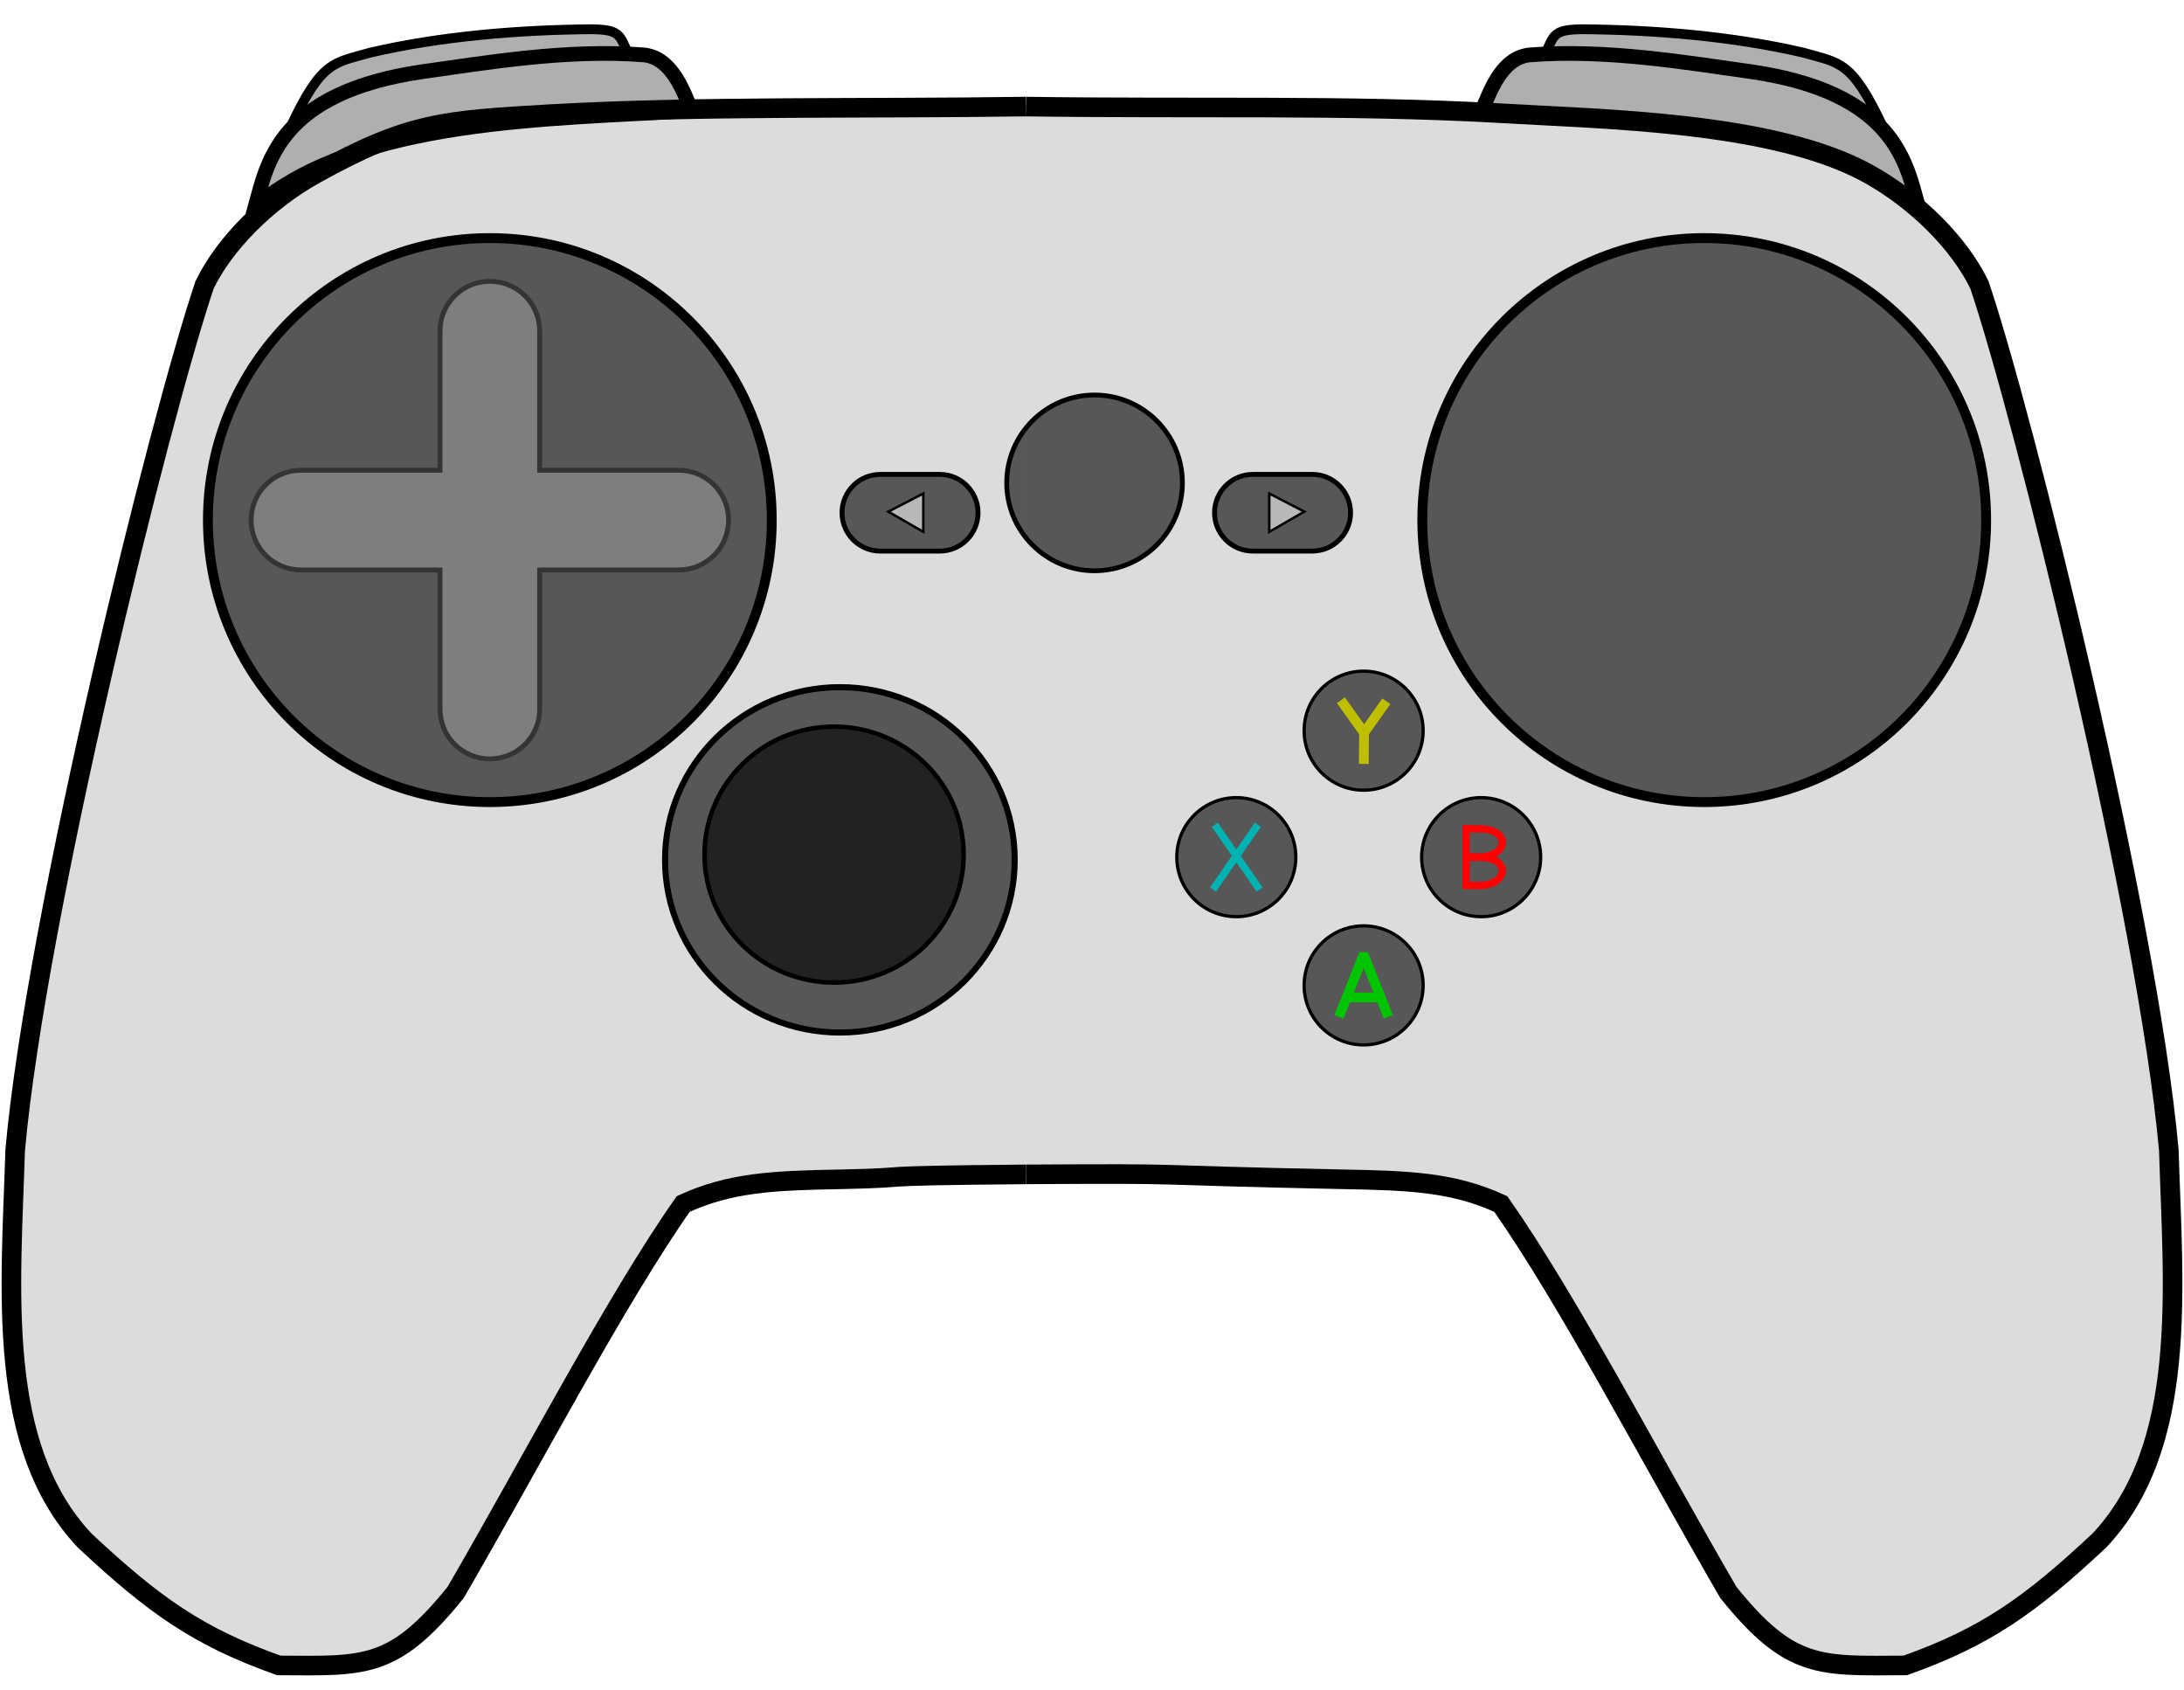
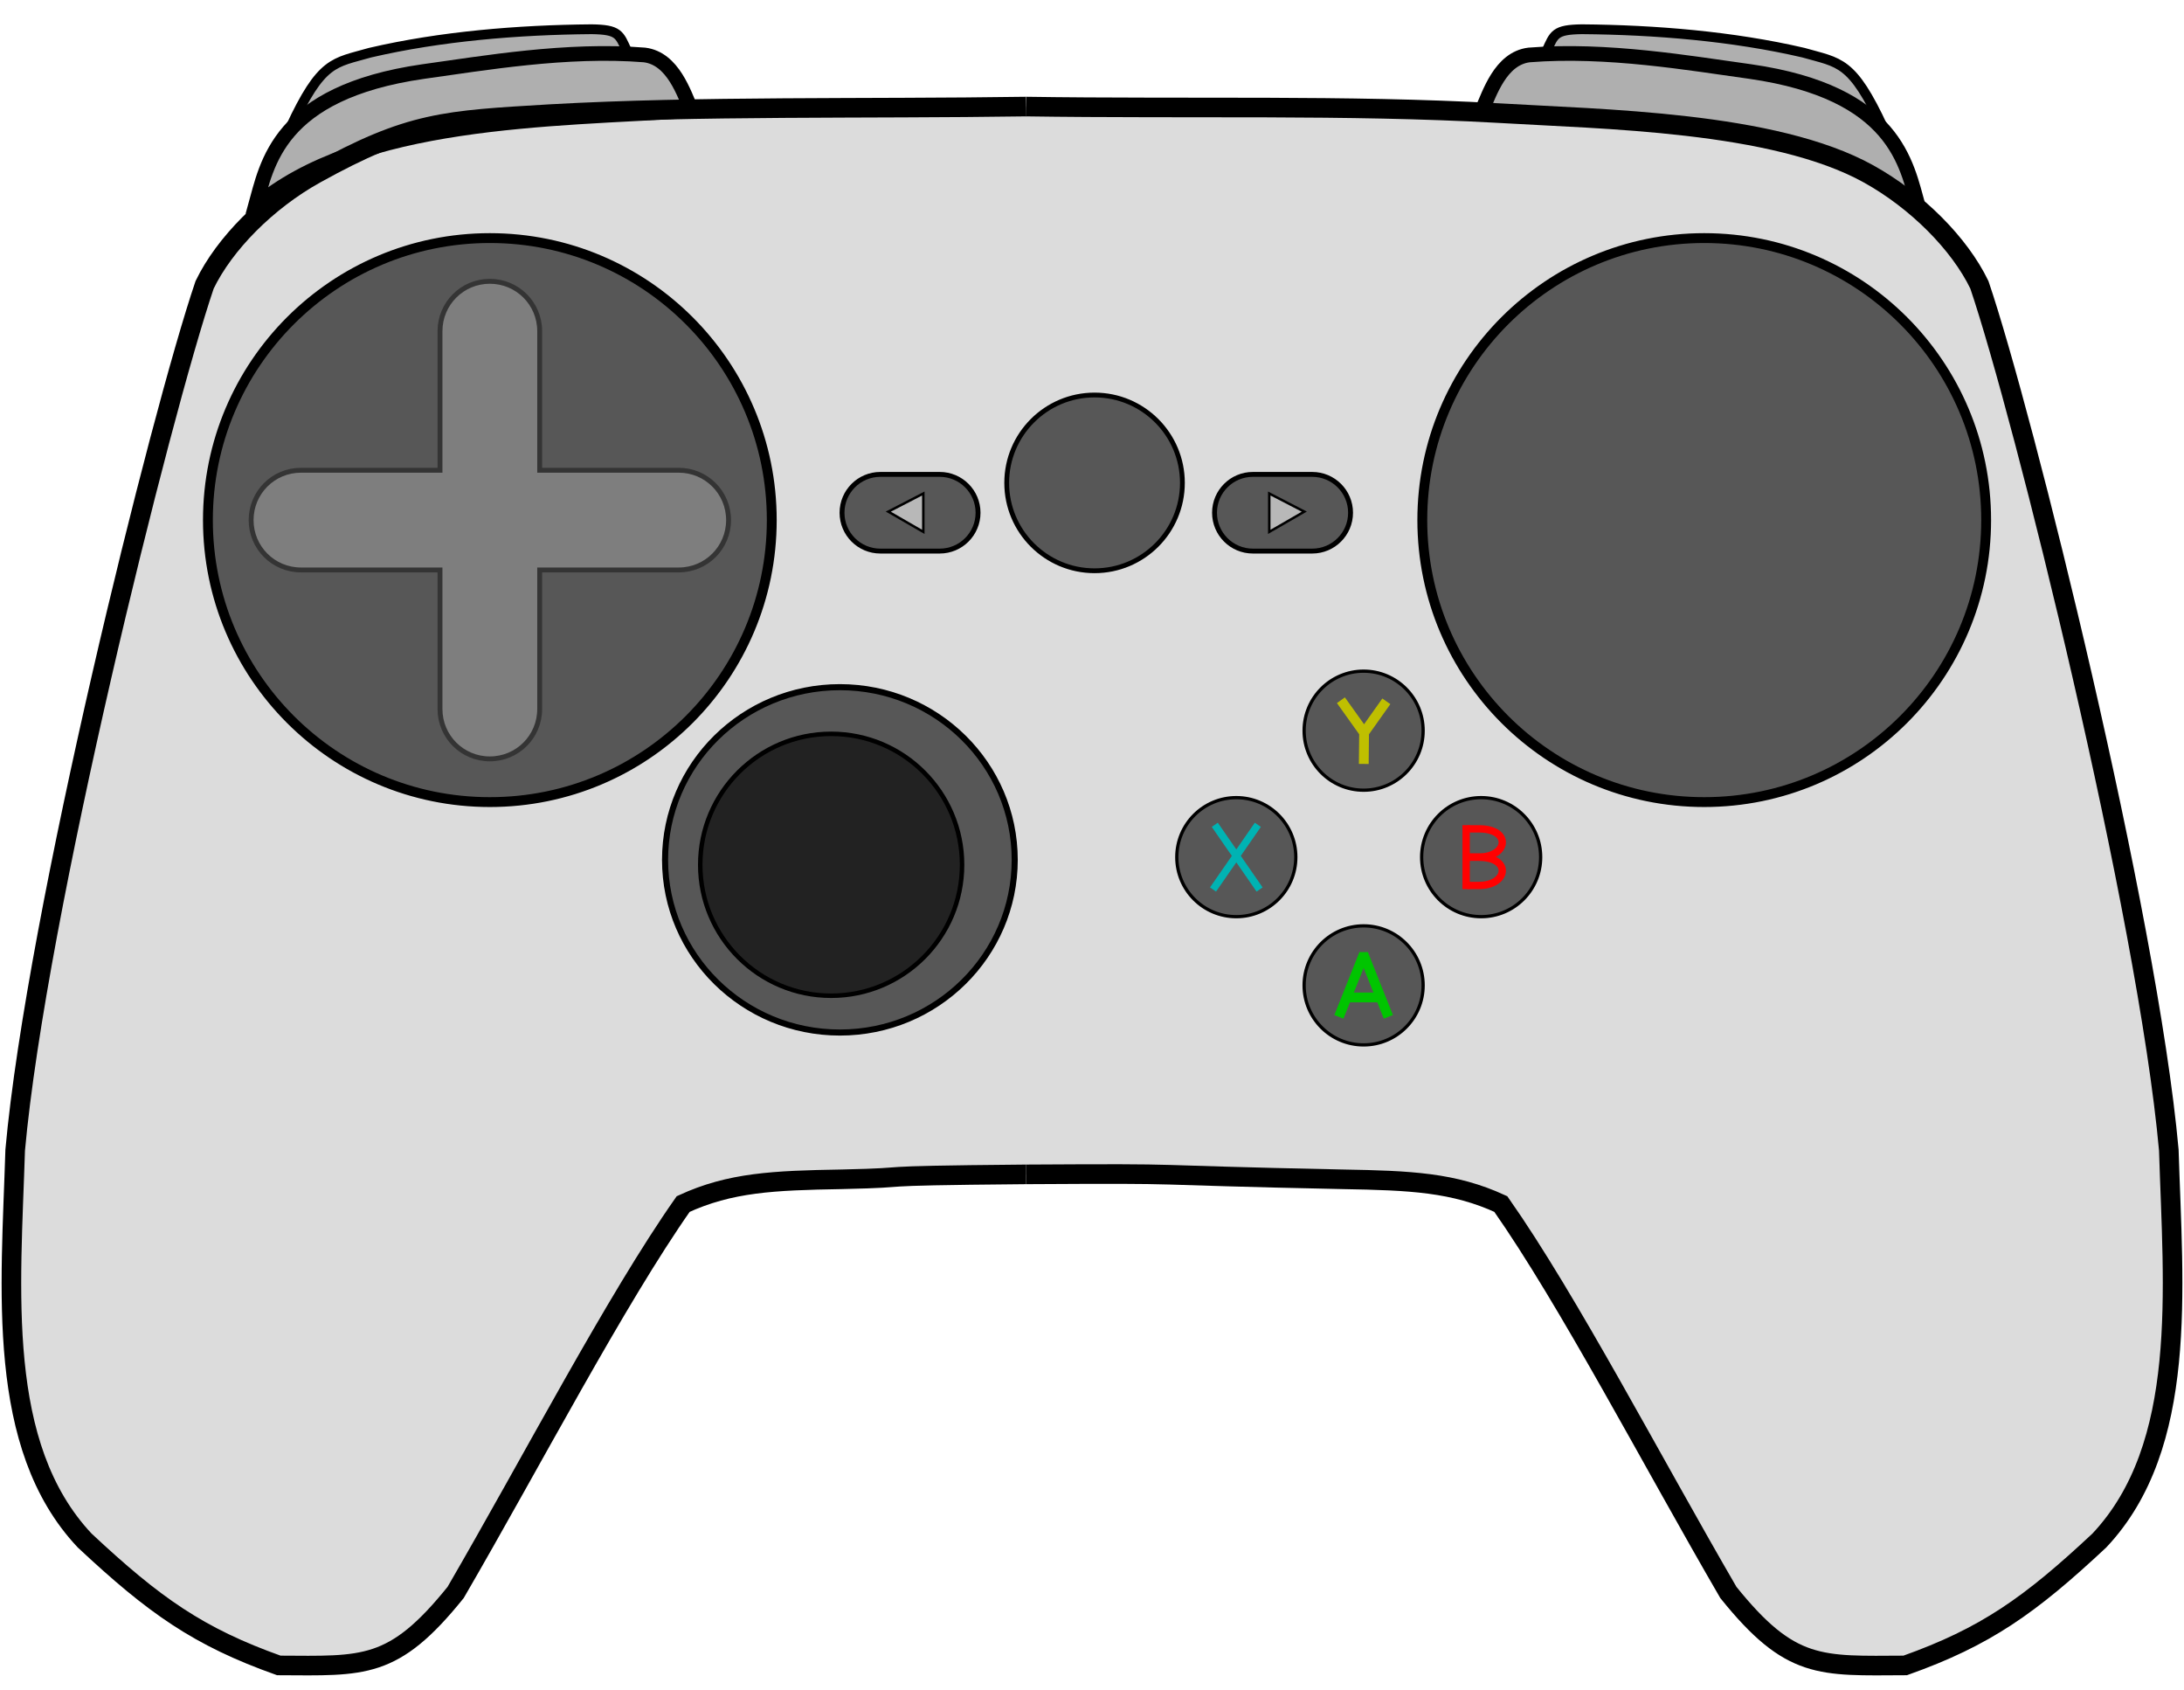
<svg xmlns="http://www.w3.org/2000/svg" width="446" height="345" viewBox="0 0 446 345" id="svg2" version="1.1">
  <defs id="defs4" />
  <g id="layer1" transform="translate(-225.7124,-543.4032)">
    <path style="fill:#000000;fill-opacity:0.139;fill-rule:evenodd;stroke:#000000;stroke-width:4;stroke-linecap:butt;stroke-linejoin:miter;stroke-miterlimit:4;stroke-dasharray:none;stroke-opacity:1" d="m 435.234,565.161 c -33.027,0.491 -66.573,-0.175 -97.155,1.538 -21.439,1.289 -28.585,1.452 -47.954,12.209 -9.856,5.474 -18.586,14.266 -22.628,22.643 -8.952,26.336 -34.342,128.465 -38.684,176.659 -0.88,28.384 -4.039,60.342 14.185,79.697 14.178,13.256 23.197,19.655 39.648,25.506 17.385,0.082 23.386,0.907 36.113,-14.9 15.582,-26.805 32.677,-59.662 46.467,-79.297 9.602,-4.422 18.442,-4.809 32.325,-5.051 17.602,-0.387 1.394,-0.686 37.682,-1.005" id="path4166-6" />
    <path style="fill:#000000;fill-opacity:0.139;fill-rule:evenodd;stroke:#000000;stroke-width:4;stroke-linecap:butt;stroke-linejoin:miter;stroke-miterlimit:4;stroke-dasharray:none;stroke-opacity:1" d="m 435.234,565.161 c 33.027,0.491 65.624,-0.396 96.206,1.317 21.439,1.289 56.491,1.673 75.86,12.43 9.856,5.474 18.586,14.266 22.628,22.643 8.952,26.336 34.342,128.465 38.684,176.659 0.88,28.384 4.039,60.342 -14.185,79.697 -14.178,13.256 -23.197,19.655 -39.648,25.506 -17.385,0.082 -23.386,0.907 -36.113,-14.9 -15.582,-26.805 -32.677,-59.662 -46.467,-79.297 -9.602,-4.422 -18.442,-4.809 -32.325,-5.051 -44.744,-0.923 -27.815,-1.222 -64.639,-1.005" id="path4166" />
    <circle style="color:#000000;display:inline;overflow:visible;visibility:visible;opacity:1;fill:#000000;fill-opacity:0.603;fill-rule:evenodd;stroke:#000000;stroke-width:2.012;stroke-linecap:butt;stroke-linejoin:miter;stroke-miterlimit:4;stroke-dasharray:none;stroke-dashoffset:0;stroke-opacity:1;marker:none;enable-background:accumulate" id="RPAD" cx="573.737" cy="649.583" r="57.573" />
    <circle style="color:#000000;display:inline;overflow:visible;visibility:visible;opacity:1;fill:#000000;fill-opacity:0.603;fill-rule:evenodd;stroke:#000000;stroke-width:0.98;stroke-linecap:butt;stroke-linejoin:miter;stroke-miterlimit:4;stroke-dasharray:none;stroke-dashoffset:0;stroke-opacity:1;marker:none;enable-background:accumulate" id="C" cx="449.235" cy="641.988" r="17.94" />
    <g id="START" transform="translate(0.327185,-2.951323)">
      <rect ry="7.829" y="643.205" x="473.407" height="15.657" width="27.779" id="rect4172" style="color:#000000;display:inline;overflow:visible;visibility:visible;opacity:1;fill:#000000;fill-opacity:0.603;fill-rule:evenodd;stroke:#000000;stroke-width:1;stroke-linecap:butt;stroke-linejoin:miter;stroke-miterlimit:4;stroke-dasharray:none;stroke-dashoffset:0;stroke-opacity:1;marker:none;enable-background:accumulate" />
      <path id="path4206" d="m 484.585,647.109 0,7.829 7.153,-4.13 z" style="fill:#b8b8b8;fill-opacity:1;fill-rule:evenodd;stroke:#000000;stroke-width:0.5px;stroke-linecap:butt;stroke-linejoin:miter;stroke-opacity:1" />
    </g>
    <g id="BACK" transform="translate(0.327185,-2.951323)">
      <rect transform="scale(-1,1)" ry="7.829" y="643.205" x="-425.115" height="15.657" width="27.779" id="rect4172-1" style="color:#000000;display:inline;overflow:visible;visibility:visible;opacity:1;fill:#000000;fill-opacity:0.603;fill-rule:evenodd;stroke:#000000;stroke-width:1;stroke-linecap:butt;stroke-linejoin:miter;stroke-miterlimit:4;stroke-dasharray:none;stroke-dashoffset:0;stroke-opacity:1;marker:none;enable-background:accumulate" />
      <path id="path4206-7" d="m 413.937,647.109 0,7.829 -7.153,-4.13 z" style="fill:#b8b8b8;fill-opacity:1;fill-rule:evenodd;stroke:#000000;stroke-width:0.5px;stroke-linecap:butt;stroke-linejoin:miter;stroke-opacity:1" />
    </g>
    <g id="LPAD">
      <circle style="color:#000000;display:inline;overflow:visible;visibility:visible;opacity:1;fill:#000000;fill-opacity:0.603;fill-rule:evenodd;stroke:#000000;stroke-width:2.012;stroke-linecap:butt;stroke-linejoin:miter;stroke-miterlimit:4;stroke-dasharray:none;stroke-dashoffset:0;stroke-opacity:1;marker:none;enable-background:accumulate" id="circle4232" cx="325.744" cy="649.583" r="57.573" />
      <path id="rect4249" d="m 325.744,600.833 c -5.639,0 -10.179,4.54 -10.179,10.179 l 0,28.394 -28.393,0 c -5.639,0 -10.179,4.539 -10.179,10.178 0,5.639 4.54,10.179 10.179,10.179 l 28.393,0 0,28.394 c 0,5.639 4.54,10.178 10.179,10.178 5.639,0 10.179,-4.539 10.179,-10.178 l 0,-28.394 28.393,0 c 5.639,0 10.179,-4.54 10.179,-10.179 0,-5.639 -4.54,-10.178 -10.179,-10.178 l -28.393,0 0,-28.394 c 0,-5.639 -4.54,-10.179 -10.179,-10.179 z" style="color:#000000;display:inline;overflow:visible;visibility:visible;opacity:0.399;fill:#b8b8b8;fill-opacity:1;fill-rule:evenodd;stroke:#000000;stroke-width:1;stroke-linecap:butt;stroke-linejoin:miter;stroke-miterlimit:4;stroke-dasharray:none;stroke-dashoffset:0;stroke-opacity:1;marker:none;enable-background:accumulate" />
    </g>
+     <circle style="color:#000000;clip-rule:nonzero;display:inline;overflow:visible;visibility:visible;opacity:1;isolation:auto;mix-blend-mode:normal;color-interpolation:sRGB;color-interpolation-filters:linearRGB;solid-color:#000000;solid-opacity:1;fill:#000000;fill-opacity:0.604;fill-rule:evenodd;stroke:#000000;stroke-width:0.919;stroke-linecap:butt;stroke-linejoin:miter;stroke-miterlimit:4;stroke-dasharray:none;stroke-dashoffset:0;stroke-opacity:1;color-rendering:auto;image-rendering:auto;shape-rendering:auto;text-rendering:auto;enable-background:accumulate" id="STICK_press" cx="395.445" cy="719.957" r="26.734" />
    <g id="STICK">
      <path id="path4168-1" d="m 432.93,718.948 a 35.702,35.255 0 0 1 -35.702,35.255 35.702,35.255 0 0 1 -35.702,-35.255 35.702,35.255 0 0 1 35.702,-35.255 35.702,35.255 0 0 1 35.702,35.255 z" style="color:#000000;display:inline;overflow:visible;visibility:visible;opacity:1;fill:#000000;fill-opacity:0.603;fill-rule:evenodd;stroke:#000000;stroke-width:1.24;stroke-linecap:butt;stroke-linejoin:miter;stroke-miterlimit:4;stroke-dasharray:none;stroke-dashoffset:0;stroke-opacity:1;marker:none;enable-background:accumulate" />
-       <ellipse ry="26.13" rx="26.461" cy="717.876" cx="396.041" id="path4168-1-2" style="color:#000000;display:inline;overflow:visible;visibility:visible;opacity:1;fill:#000000;fill-opacity:0.603;fill-rule:evenodd;stroke:#000000;stroke-width:0.919;stroke-linecap:butt;stroke-linejoin:miter;stroke-miterlimit:4;stroke-dasharray:none;stroke-dashoffset:0;stroke-opacity:1;marker:none;enable-background:accumulate" />
    </g>
    <path style="fill:#000000;fill-opacity:0.314;fill-rule:evenodd;stroke:#000000;stroke-width:3;stroke-linecap:butt;stroke-linejoin:miter;stroke-miterlimit:4;stroke-dasharray:none;stroke-opacity:1" d="m 617.451,585.57 c -2.4,-8.584 -4.591,-23.279 -34.286,-27.556 -12.326,-1.707 -29.296,-4.657 -45.179,-3.393 -5.897,0.712 -8.12,7.992 -9.652,11.36 28.865,1.839 67.851,1.538 89.116,19.589 z" id="RB" />
    <path style="fill:#000000;fill-opacity:0.314;fill-rule:evenodd;stroke:#000000;stroke-width:2;stroke-linecap:butt;stroke-linejoin:miter;stroke-miterlimit:4;stroke-dasharray:none;stroke-opacity:1" d="m 610.343,569.588 c -6.441,-13.887 -8.947,-13.304 -16.356,-15.434 -14.409,-3.349 -30.243,-4.657 -45.242,-4.782 -5.518,0.081 -5.657,1.047 -7.19,4.415 26.073,2.443 57.229,2.786 68.787,15.801 z" id="RIGHT" />
    <path style="fill:#000000;fill-opacity:0.314;fill-rule:evenodd;stroke:#000000;stroke-width:3;stroke-linecap:butt;stroke-linejoin:miter;stroke-miterlimit:4;stroke-dasharray:none;stroke-opacity:1" d="m 277.833,585.57 c 2.4,-8.584 4.591,-23.279 34.286,-27.556 12.326,-1.707 29.296,-4.657 45.179,-3.393 5.897,0.712 8.12,7.992 9.652,11.36 -28.865,1.839 -67.851,1.538 -89.116,19.589 z" id="LB" LT="path4420-4" />
    <path style="fill:#000000;fill-opacity:0.314;fill-rule:evenodd;stroke:#000000;stroke-width:2;stroke-linecap:butt;stroke-linejoin:miter;stroke-miterlimit:4;stroke-dasharray:none;stroke-opacity:1" d="m 284.94,569.588 c 6.441,-13.887 8.947,-13.304 16.356,-15.434 14.409,-3.349 30.243,-4.657 45.242,-4.782 5.518,0.081 5.657,1.047 7.19,4.415 -26.073,2.443 -57.229,2.786 -68.787,15.801 z" id="LEFT" />
    <g id="Y" transform="translate(0.327185,-2.951323)">
      <circle r="12.153" cx="503.855" cy="695.527" id="path4170-0" style="color:#000000;display:inline;overflow:visible;visibility:visible;opacity:1;fill:#000000;fill-opacity:0.603;fill-rule:evenodd;stroke:#000000;stroke-width:0.664;stroke-linecap:butt;stroke-linejoin:miter;stroke-miterlimit:4;stroke-dasharray:none;stroke-dashoffset:0;stroke-opacity:1;marker:none;enable-background:accumulate" />
      <g transform="matrix(0.5,0,0,0.5,224.3263,360.4246)" style="stroke:#bfbf00;stroke-width:4;stroke-miterlimit:4;stroke-dasharray:none;stroke-opacity:1" id="g4174">
        <path style="fill:none;fill-rule:evenodd;stroke:#bfbf00;stroke-width:4;stroke-linecap:butt;stroke-linejoin:miter;stroke-miterlimit:4;stroke-dasharray:none;stroke-opacity:1" d="m 549.776,657.771 9.47,13.258 -0.126,12.753" id="path4169" />
        <path style="fill:none;fill-rule:evenodd;stroke:#bfbf00;stroke-width:4;stroke-linecap:butt;stroke-linejoin:miter;stroke-miterlimit:4;stroke-dasharray:none;stroke-opacity:1" d="m 559.246,671.03 9.091,-12.816" id="path4171" />
      </g>
    </g>
    <g id="X" transform="translate(0.327185,-2.951323)">
      <circle r="12.153" cx="477.855" cy="721.349" id="path4170-0-8-4" style="color:#000000;display:inline;overflow:visible;visibility:visible;opacity:1;fill:#000000;fill-opacity:0.603;fill-rule:evenodd;stroke:#000000;stroke-width:0.664;stroke-linecap:butt;stroke-linejoin:miter;stroke-miterlimit:4;stroke-dasharray:none;stroke-dashoffset:0;stroke-opacity:1;marker:none;enable-background:accumulate" />
      <g transform="matrix(0.5,0,0,0.5,223.4134,359.9446)" style="stroke:#00b3b3;stroke-width:3;stroke-miterlimit:4;stroke-dasharray:none;stroke-opacity:1" id="g4202">
        <path style="fill:none;fill-rule:evenodd;stroke:#00b3b3;stroke-width:3;stroke-linecap:butt;stroke-linejoin:miter;stroke-miterlimit:4;stroke-dasharray:none;stroke-opacity:1" d="m 500.089,709.594 18.304,26.429" id="path4178" />
        <path style="fill:none;fill-rule:evenodd;stroke:#00b3b3;stroke-width:3;stroke-linecap:butt;stroke-linejoin:miter;stroke-miterlimit:4;stroke-dasharray:none;stroke-opacity:1" d="m 517.679,709.594 -18.304,26.429" id="path4178-2" />
      </g>
    </g>
    <g id="A" transform="translate(0.327185,-2.951323)">
      <circle r="12.153" cx="503.855" cy="747.527" id="path4170-0-8" style="color:#000000;display:inline;overflow:visible;visibility:visible;opacity:1;fill:#000000;fill-opacity:0.603;fill-rule:evenodd;stroke:#000000;stroke-width:0.664;stroke-linecap:butt;stroke-linejoin:miter;stroke-miterlimit:4;stroke-dasharray:none;stroke-dashoffset:0;stroke-opacity:1;marker:none;enable-background:accumulate" />
      <g transform="matrix(0.5,0,0,0.5,223.5696,359.7531)" style="fill:none;fill-opacity:0.569;stroke:#00c500;stroke-opacity:1" id="g4239">
        <g id="g4232" style="fill:none;fill-opacity:0.569;stroke:#00c500;stroke-width:4;stroke-miterlimit:4;stroke-dasharray:none;stroke-opacity:1">
          <path id="path4207" d="m 550.47,788.397 10.228,-25.696" style="fill:none;fill-opacity:0.569;fill-rule:evenodd;stroke:#00c500;stroke-width:4;stroke-linecap:butt;stroke-linejoin:miter;stroke-miterlimit:4;stroke-dasharray:none;stroke-opacity:1" />
          <path id="path4207-1" d="m 570.673,788.397 -10.228,-25.696" style="fill:none;fill-opacity:0.569;fill-rule:evenodd;stroke:#00c500;stroke-width:4;stroke-linecap:butt;stroke-linejoin:miter;stroke-miterlimit:4;stroke-dasharray:none;stroke-opacity:1" />
          <path id="path4230" d="m 553.911,780.473 13.732,0" style="fill:none;fill-opacity:0.569;fill-rule:evenodd;stroke:#00c500;stroke-width:4;stroke-linecap:butt;stroke-linejoin:miter;stroke-miterlimit:4;stroke-dasharray:none;stroke-opacity:1" />
        </g>
        <path style="fill:none;fill-opacity:0.569;fill-rule:evenodd;stroke:#00c500;stroke-width:3.45;stroke-linecap:butt;stroke-linejoin:miter;stroke-miterlimit:4;stroke-dasharray:none;stroke-opacity:1" d="m 560.568,761.963 0,2.266" id="path4237" />
      </g>
    </g>
    <g id="B" transform="translate(0.327185,-2.951323)">
      <circle r="12.153" cx="527.855" cy="721.349" id="path4170-0-8-4-6" style="color:#000000;display:inline;overflow:visible;visibility:visible;opacity:1;fill:#000000;fill-opacity:0.603;fill-rule:evenodd;stroke:#000000;stroke-width:0.664;stroke-linecap:butt;stroke-linejoin:miter;stroke-miterlimit:4;stroke-dasharray:none;stroke-dashoffset:0;stroke-opacity:1;marker:none;enable-background:accumulate" />
      <g transform="matrix(0.5,0,0,0.5,224.0443,360.2147)" style="stroke:#ff0101;stroke-opacity:1" id="g4290">
        <path style="fill:none;fill-rule:evenodd;stroke:#ff0101;stroke-width:3;stroke-linecap:butt;stroke-linejoin:miter;stroke-miterlimit:4;stroke-dasharray:none;stroke-opacity:1" d="m 601.483,709.212 0,26.114" id="path4254" />
        <path style="fill:none;fill-rule:evenodd;stroke:#ff0101;stroke-width:3;stroke-linecap:butt;stroke-linejoin:miter;stroke-miterlimit:4;stroke-dasharray:none;stroke-opacity:1" d="m 602,710.71 4.696,0 c 13.499,0 11.947,11.518 0,11.518 l -4.696,0" id="path4258" />
        <path style="fill:none;fill-rule:evenodd;stroke:#ff0101;stroke-width:3;stroke-linecap:butt;stroke-linejoin:miter;stroke-miterlimit:4;stroke-dasharray:none;stroke-opacity:1" d="m 602,722.309 4.696,0 c 13.499,0 11.947,11.518 0,11.518 l -4.696,0" id="path4258-6" />
      </g>
    </g>
    <g id="g4196" transform="translate(0.327185,-2.951323)">
      <path id="LGRIP" d="m 390.633,648.816 c -11.79,-4.487 -85.692,-15.798 -102.138,-17.144 -17.907,8.568 -28.074,22.583 -29.827,42.52 l 0.635,47.597 c -0.559,14.598 4.674,40.284 23.798,44.741 l 116.136,-13.327 c 12.126,-5.502 10.145,-8.915 6.346,-12.058 -10.815,-8.852 -23.79,-28.699 -23.164,-39.347 0.503,-14.433 1.575,-25.116 19.696,-38.587 4.019,-2.301 -1.131,-9.937 -11.482,-14.394 z" style="opacity:0;fill:#000000;fill-opacity:0.137;fill-rule:evenodd;stroke:#000000;stroke-width:7.108px;stroke-linecap:butt;stroke-linejoin:miter;stroke-opacity:0.286" />
      <path id="RGRIP" d="m 504.506,648.816 c 11.79,-4.487 85.692,-15.798 102.138,-17.144 17.907,8.568 28.074,22.583 29.827,42.52 l -0.635,47.597 c 0.559,14.598 -4.674,40.284 -23.798,44.741 L 495.903,753.202 c -12.126,-5.502 -10.145,-8.915 -6.346,-12.058 10.815,-8.852 23.79,-28.699 23.164,-39.347 -0.503,-14.433 -1.575,-25.116 -19.696,-38.587 -4.019,-2.301 1.131,-9.937 11.482,-14.394 z" style="opacity:0;fill:#000000;fill-opacity:0.137;fill-rule:evenodd;stroke:#000000;stroke-width:7.108px;stroke-linecap:butt;stroke-linejoin:miter;stroke-opacity:0.286" />
      <circle style="color:#000000;display:inline;overflow:visible;visibility:visible;opacity:0;fill:#000000;fill-opacity:0.333;fill-rule:evenodd;stroke:#000000;stroke-width:0.902;stroke-linecap:butt;stroke-linejoin:miter;stroke-miterlimit:4;stroke-dasharray:none;stroke-dashoffset:0;stroke-opacity:1;marker:none;enable-background:accumulate" id="RPAD_press" cx="573.41" cy="652.534" r="25.803" />
      <circle style="color:#000000;display:inline;overflow:visible;visibility:visible;opacity:0;fill:#000000;fill-opacity:0.333;fill-rule:evenodd;stroke:#000000;stroke-width:0.902;stroke-linecap:butt;stroke-linejoin:miter;stroke-miterlimit:4;stroke-dasharray:none;stroke-dashoffset:0;stroke-opacity:1;marker:none;enable-background:accumulate" id="LPAD_press" cx="325.417" cy="652.534" r="25.803" />
    </g>
  </g>
  <g id="layer2" style="display:none">
    <rect style="color:#000000;display:inline;overflow:visible;visibility:visible;opacity:1;fill:none;fill-opacity:1;fill-rule:evenodd;stroke:#ed00b4;stroke-width:1;stroke-linecap:butt;stroke-linejoin:miter;stroke-miterlimit:4;stroke-dasharray:none;stroke-dashoffset:0;stroke-opacity:1;marker:none;enable-background:accumulate" id="AREA_BACK" width="31.259" height="18.786" x="170.047" y="95.137" ry="0" />
    <rect style="color:#000000;display:inline;overflow:visible;visibility:visible;opacity:1;fill:none;fill-opacity:1;fill-rule:evenodd;stroke:#ed00b4;stroke-width:1;stroke-linecap:butt;stroke-linejoin:miter;stroke-miterlimit:4;stroke-dasharray:none;stroke-dashoffset:0;stroke-opacity:1;marker:none;enable-background:accumulate" id="AREA_START" width="31.259" height="18.786" x="246.047" y="95.137" ry="0" />
    <rect style="color:#000000;display:inline;overflow:visible;visibility:visible;opacity:1;fill:none;fill-opacity:1;fill-rule:evenodd;stroke:#ed00b4;stroke-width:1;stroke-linecap:butt;stroke-linejoin:miter;stroke-miterlimit:4;stroke-dasharray:none;stroke-dashoffset:0;stroke-opacity:1;marker:none;enable-background:accumulate" id="AREA_C" width="36.616" height="36.643" x="204.906" y="80.25" ry="0" />
    <rect style="color:#000000;display:inline;overflow:visible;visibility:visible;opacity:1;fill:none;fill-opacity:1;fill-rule:evenodd;stroke:#ed00b4;stroke-width:1;stroke-linecap:butt;stroke-linejoin:miter;stroke-miterlimit:4;stroke-dasharray:none;stroke-dashoffset:0;stroke-opacity:1;marker:none;enable-background:accumulate" id="AREA_X" width="26.17" height="24.977" x="239.23" y="162.544" ry="0" />
    <rect style="color:#000000;display:inline;overflow:visible;visibility:visible;opacity:1;fill:none;fill-opacity:1;fill-rule:evenodd;stroke:#ed00b4;stroke-width:1;stroke-linecap:butt;stroke-linejoin:miter;stroke-miterlimit:4;stroke-dasharray:none;stroke-dashoffset:0;stroke-opacity:1;marker:none;enable-background:accumulate" id="AREA_Y" width="26.973" height="25.661" x="265.174" y="136.053" ry="0" />
    <rect style="color:#000000;display:inline;overflow:visible;visibility:visible;opacity:1;fill:none;fill-opacity:1;fill-rule:evenodd;stroke:#ed00b4;stroke-width:1;stroke-linecap:butt;stroke-linejoin:miter;stroke-miterlimit:4;stroke-dasharray:none;stroke-dashoffset:0;stroke-opacity:1;marker:none;enable-background:accumulate" id="AREA_B" width="26.08" height="24.947" x="289.638" y="162.616" ry="0" />
    <rect style="color:#000000;display:inline;overflow:visible;visibility:visible;opacity:1;fill:none;fill-opacity:1;fill-rule:evenodd;stroke:#ed00b4;stroke-width:1;stroke-linecap:butt;stroke-linejoin:miter;stroke-miterlimit:4;stroke-dasharray:none;stroke-dashoffset:0;stroke-opacity:1;marker:none;enable-background:accumulate" id="AREA_A" width="25.702" height="24.884" x="265.353" y="188.687" ry="0" />
    <g id="g4481" transform="translate(-225.7124,-503.4032)">
      <rect ry="0" y="512.033" x="304.272" height="5.58" width="14.625" id="AREA_LEFT_1" style="color:#000000;display:inline;overflow:visible;visibility:visible;opacity:1;fill:none;fill-opacity:1;fill-rule:evenodd;stroke:#ed00b4;stroke-width:1;stroke-linecap:butt;stroke-linejoin:miter;stroke-miterlimit:4;stroke-dasharray:none;stroke-dashoffset:0;stroke-opacity:1;marker:none;enable-background:accumulate" />
      <rect ry="0" y="506.855" x="284.286" height="7.933" width="70.797" id="AREA_LEFT_2" style="color:#000000;display:inline;overflow:visible;visibility:visible;opacity:1;fill:none;fill-opacity:1;fill-rule:evenodd;stroke:#ed00b4;stroke-width:1;stroke-linecap:butt;stroke-linejoin:miter;stroke-miterlimit:4;stroke-dasharray:none;stroke-dashoffset:0;stroke-opacity:1;marker:none;enable-background:accumulate" />
      <rect ry="0" y="514.707" x="283.968" height="9.322" width="10.188" id="AREA_LEFT_3" style="color:#000000;display:inline;overflow:visible;visibility:visible;opacity:1;fill:none;fill-opacity:1;fill-rule:evenodd;stroke:#ed00b4;stroke-width:1;stroke-linecap:butt;stroke-linejoin:miter;stroke-miterlimit:4;stroke-dasharray:none;stroke-dashoffset:0;stroke-opacity:1;marker:none;enable-background:accumulate" />
      <rect ry="0" y="515.064" x="293.981" height="5.534" width="10.061" id="AREA_LEFT_4" style="color:#000000;display:inline;overflow:visible;visibility:visible;opacity:1;fill:none;fill-opacity:1;fill-rule:evenodd;stroke:#ed00b4;stroke-width:1;stroke-linecap:butt;stroke-linejoin:miter;stroke-miterlimit:4;stroke-dasharray:none;stroke-dashoffset:0;stroke-opacity:1;marker:none;enable-background:accumulate" />
    </g>
    <g transform="translate(-225.7124,-543.4032)" id="g4385">
      <rect ry="0" y="555.831" x="318.009" height="11.147" width="49.547" id="AREA_LB_1" style="color:#000000;display:inline;overflow:visible;visibility:visible;opacity:1;fill:none;fill-opacity:1;fill-rule:evenodd;stroke:#ed00b4;stroke-width:1;stroke-linecap:butt;stroke-linejoin:miter;stroke-miterlimit:4;stroke-dasharray:none;stroke-dashoffset:0;stroke-opacity:1;marker:none;enable-background:accumulate" />
      <rect ry="0" y="558.51" x="304.17" height="11.861" width="14.1" id="AREA_LB_2" style="color:#000000;display:inline;overflow:visible;visibility:visible;opacity:1;fill:none;fill-opacity:1;fill-rule:evenodd;stroke:#ed00b4;stroke-width:1;stroke-linecap:butt;stroke-linejoin:miter;stroke-miterlimit:4;stroke-dasharray:none;stroke-dashoffset:0;stroke-opacity:1;marker:none;enable-background:accumulate" />
      <rect ry="0" y="561.401" x="294.689" height="12.219" width="9.725" id="AREA_LB_3" style="color:#000000;display:inline;overflow:visible;visibility:visible;opacity:1;fill:none;fill-opacity:1;fill-rule:evenodd;stroke:#ed00b4;stroke-width:1;stroke-linecap:butt;stroke-linejoin:miter;stroke-miterlimit:4;stroke-dasharray:none;stroke-dashoffset:0;stroke-opacity:1;marker:none;enable-background:accumulate" />
      <rect ry="0" y="564.972" x="279.511" height="15.611" width="16.332" id="AREA_LB_4" style="color:#000000;display:inline;overflow:visible;visibility:visible;opacity:1;fill:none;fill-opacity:1;fill-rule:evenodd;stroke:#ed00b4;stroke-width:1;stroke-linecap:butt;stroke-linejoin:miter;stroke-miterlimit:4;stroke-dasharray:none;stroke-dashoffset:0;stroke-opacity:1;marker:none;enable-background:accumulate" />
    </g>
    <g id="g4456" transform="translate(-111.7124,-543.4032)">
      <rect ry="0" y="552.033" x="461.736" height="5.58" width="14.625" id="AREA_RIGHT_1" style="color:#000000;display:inline;overflow:visible;visibility:visible;opacity:1;fill:none;fill-opacity:1;fill-rule:evenodd;stroke:#ed00b4;stroke-width:1;stroke-linecap:butt;stroke-linejoin:miter;stroke-miterlimit:4;stroke-dasharray:none;stroke-dashoffset:0;stroke-opacity:1;marker:none;enable-background:accumulate" />
      <rect ry="0" y="546.855" x="426.286" height="7.933" width="70.797" id="AREA_RIGHT_2" style="color:#000000;display:inline;overflow:visible;visibility:visible;opacity:1;fill:none;fill-opacity:1;fill-rule:evenodd;stroke:#ed00b4;stroke-width:1;stroke-linecap:butt;stroke-linejoin:miter;stroke-miterlimit:4;stroke-dasharray:none;stroke-dashoffset:0;stroke-opacity:1;marker:none;enable-background:accumulate" />
      <rect ry="0" y="554.707" x="486.86" height="9.322" width="10.188" id="AREA_RIGHT_3" style="color:#000000;display:inline;overflow:visible;visibility:visible;opacity:1;fill:none;fill-opacity:1;fill-rule:evenodd;stroke:#ed00b4;stroke-width:1;stroke-linecap:butt;stroke-linejoin:miter;stroke-miterlimit:4;stroke-dasharray:none;stroke-dashoffset:0;stroke-opacity:1;marker:none;enable-background:accumulate" />
      <rect ry="0" y="555.064" x="476.338" height="5.534" width="10.061" id="AREA_RIGHT_4" style="color:#000000;display:inline;overflow:visible;visibility:visible;opacity:1;fill:none;fill-opacity:1;fill-rule:evenodd;stroke:#ed00b4;stroke-width:1;stroke-linecap:butt;stroke-linejoin:miter;stroke-miterlimit:4;stroke-dasharray:none;stroke-dashoffset:0;stroke-opacity:1;marker:none;enable-background:accumulate" />
    </g>
    <g transform="translate(-225.7124,-543.4032)" id="g4446">
      <rect ry="0" y="555.831" x="526.978" height="11.147" width="49.547" id="AREA_RB_1" style="color:#000000;display:inline;overflow:visible;visibility:visible;opacity:1;fill:none;fill-opacity:1;fill-rule:evenodd;stroke:#ed00b4;stroke-width:1;stroke-linecap:butt;stroke-linejoin:miter;stroke-miterlimit:4;stroke-dasharray:none;stroke-dashoffset:0;stroke-opacity:1;marker:none;enable-background:accumulate" />
      <rect ry="0" y="558.636" x="572.866" height="12.24" width="17.636" id="AREA_RB_2" style="color:#000000;display:inline;overflow:visible;visibility:visible;opacity:1;fill:none;fill-opacity:1;fill-rule:evenodd;stroke:#ed00b4;stroke-width:1;stroke-linecap:butt;stroke-linejoin:miter;stroke-miterlimit:4;stroke-dasharray:none;stroke-dashoffset:0;stroke-opacity:1;marker:none;enable-background:accumulate" />
      <rect ry="0" y="561.148" x="587.659" height="12.471" width="14.018" id="AREA_RB_3" style="color:#000000;display:inline;overflow:visible;visibility:visible;opacity:1;fill:none;fill-opacity:1;fill-rule:evenodd;stroke:#ed00b4;stroke-width:1;stroke-linecap:butt;stroke-linejoin:miter;stroke-miterlimit:4;stroke-dasharray:none;stroke-dashoffset:0;stroke-opacity:1;marker:none;enable-background:accumulate" />
      <rect ry="0" y="564.972" x="600.521" height="15.611" width="16.332" id="AREA_RB_4" style="color:#000000;display:inline;overflow:visible;visibility:visible;opacity:1;fill:none;fill-opacity:1;fill-rule:evenodd;stroke:#ed00b4;stroke-width:1;stroke-linecap:butt;stroke-linejoin:miter;stroke-miterlimit:4;stroke-dasharray:none;stroke-dashoffset:0;stroke-opacity:1;marker:none;enable-background:accumulate" />
    </g>
    <g id="g4321">
      <rect ry="0" y="76.091" x="40.725" height="55.929" width="118.045" id="AREA_LPAD_1" style="color:#000000;display:inline;overflow:visible;visibility:visible;opacity:1;fill:none;fill-opacity:1;fill-rule:evenodd;stroke:#ed00b4;stroke-width:1;stroke-linecap:butt;stroke-linejoin:miter;stroke-miterlimit:4;stroke-dasharray:none;stroke-dashoffset:0;stroke-opacity:1;marker:none;enable-background:accumulate" />
      <rect ry="0" y="47.035" x="48.835" height="31.286" width="103.759" id="AREA_LPAD_2" style="color:#000000;display:inline;overflow:visible;visibility:visible;opacity:1;fill:none;fill-opacity:1;fill-rule:evenodd;stroke:#ed00b4;stroke-width:1;stroke-linecap:butt;stroke-linejoin:miter;stroke-miterlimit:4;stroke-dasharray:none;stroke-dashoffset:0;stroke-opacity:1;marker:none;enable-background:accumulate" />
      <rect ry="0" y="130.292" x="46.562" height="13.608" width="104.264" id="AREA_LPAD_3" style="color:#000000;display:inline;overflow:visible;visibility:visible;opacity:1;fill:none;fill-opacity:1;fill-rule:evenodd;stroke:#ed00b4;stroke-width:1;stroke-linecap:butt;stroke-linejoin:miter;stroke-miterlimit:4;stroke-dasharray:none;stroke-dashoffset:0;stroke-opacity:1;marker:none;enable-background:accumulate" />
      <rect ry="0" y="140.458" x="52.04" height="12.093" width="89.869" id="AREA_LPAD_4" style="color:#000000;display:inline;overflow:visible;visibility:visible;opacity:1;fill:none;fill-opacity:1;fill-rule:evenodd;stroke:#ed00b4;stroke-width:1;stroke-linecap:butt;stroke-linejoin:miter;stroke-miterlimit:4;stroke-dasharray:none;stroke-dashoffset:0;stroke-opacity:1;marker:none;enable-background:accumulate" />
      <rect ry="0" y="151.318" x="64.414" height="13.608" width="70.171" id="AREA_LPAD_5" style="color:#000000;display:inline;overflow:visible;visibility:visible;opacity:1;fill:none;fill-opacity:1;fill-rule:evenodd;stroke:#ed00b4;stroke-width:1;stroke-linecap:butt;stroke-linejoin:miter;stroke-miterlimit:4;stroke-dasharray:none;stroke-dashoffset:0;stroke-opacity:1;marker:none;enable-background:accumulate" />
    </g>
    <g style="display:inline" id="g4321-8" transform="translate(248,0)">
      <rect ry="0" y="76.091" x="40.725" height="55.929" width="118.045" id="AREA_RPAD_1" style="color:#000000;display:inline;overflow:visible;visibility:visible;opacity:1;fill:none;fill-opacity:1;fill-rule:evenodd;stroke:#ed00b4;stroke-width:1;stroke-linecap:butt;stroke-linejoin:miter;stroke-miterlimit:4;stroke-dasharray:none;stroke-dashoffset:0;stroke-opacity:1;marker:none;enable-background:accumulate" />
      <rect ry="0" y="48.046" x="46.562" height="31.034" width="102.496" id="AREA_RPAD_2" style="color:#000000;display:inline;overflow:visible;visibility:visible;opacity:1;fill:none;fill-opacity:1;fill-rule:evenodd;stroke:#ed00b4;stroke-width:1;stroke-linecap:butt;stroke-linejoin:miter;stroke-miterlimit:4;stroke-dasharray:none;stroke-dashoffset:0;stroke-opacity:1;marker:none;enable-background:accumulate" />
      <rect ry="0" y="130.292" x="48.077" height="13.608" width="102.749" id="AREA_RPAD_3" style="color:#000000;display:inline;overflow:visible;visibility:visible;opacity:1;fill:none;fill-opacity:1;fill-rule:evenodd;stroke:#ed00b4;stroke-width:1;stroke-linecap:butt;stroke-linejoin:miter;stroke-miterlimit:4;stroke-dasharray:none;stroke-dashoffset:0;stroke-opacity:1;marker:none;enable-background:accumulate" />
      <rect ry="0" y="140.458" x="53.555" height="12.093" width="88.354" id="AREA_RPAD_4" style="color:#000000;display:inline;overflow:visible;visibility:visible;opacity:1;fill:none;fill-opacity:1;fill-rule:evenodd;stroke:#ed00b4;stroke-width:1;stroke-linecap:butt;stroke-linejoin:miter;stroke-miterlimit:4;stroke-dasharray:none;stroke-dashoffset:0;stroke-opacity:1;marker:none;enable-background:accumulate" />
      <rect ry="0" y="150.812" x="69.465" height="14.114" width="65.121" id="AREA_RPAD_5" style="color:#000000;display:inline;overflow:visible;visibility:visible;opacity:1;fill:none;fill-opacity:1;fill-rule:evenodd;stroke:#ed00b4;stroke-width:1;stroke-linecap:butt;stroke-linejoin:miter;stroke-miterlimit:4;stroke-dasharray:none;stroke-dashoffset:0;stroke-opacity:1;marker:none;enable-background:accumulate" />
    </g>
    <g id="g4464">
      <rect ry="0" y="139.297" x="152.272" height="9.62" width="35.813" id="AREA_STICK_1" style="color:#000000;display:inline;overflow:visible;visibility:visible;opacity:1;fill:none;fill-opacity:1;fill-rule:evenodd;stroke:#ed00b4;stroke-width:1;stroke-linecap:butt;stroke-linejoin:miter;stroke-miterlimit:4;stroke-dasharray:none;stroke-dashoffset:0;stroke-opacity:1;marker:none;enable-background:accumulate" />
      <rect ry="0" y="145.368" x="146.379" height="11.406" width="52.598" id="AREA_STICK_2" style="color:#000000;display:inline;overflow:visible;visibility:visible;opacity:1;fill:none;fill-opacity:1;fill-rule:evenodd;stroke:#ed00b4;stroke-width:1;stroke-linecap:butt;stroke-linejoin:miter;stroke-miterlimit:4;stroke-dasharray:none;stroke-dashoffset:0;stroke-opacity:1;marker:none;enable-background:accumulate" />
      <rect ry="0" y="150.19" x="143.522" height="11.227" width="60.813" id="AREA_STICK_3" style="color:#000000;display:inline;overflow:visible;visibility:visible;opacity:1;fill:none;fill-opacity:1;fill-rule:evenodd;stroke:#ed00b4;stroke-width:1;stroke-linecap:butt;stroke-linejoin:miter;stroke-miterlimit:4;stroke-dasharray:none;stroke-dashoffset:0;stroke-opacity:1;marker:none;enable-background:accumulate" />
      <rect ry="0" y="153.851" x="137.987" height="14.977" width="69.384" id="AREA_STICK_4" style="color:#000000;display:inline;overflow:visible;visibility:visible;opacity:1;fill:none;fill-opacity:1;fill-rule:evenodd;stroke:#ed00b4;stroke-width:1;stroke-linecap:butt;stroke-linejoin:miter;stroke-miterlimit:4;stroke-dasharray:none;stroke-dashoffset:0;stroke-opacity:1;marker:none;enable-background:accumulate" />
      <rect ry="0" y="163.94" x="135.844" height="34.263" width="71.884" id="AREA_STICK_5" style="color:#000000;display:inline;overflow:visible;visibility:visible;opacity:1;fill:none;fill-opacity:1;fill-rule:evenodd;stroke:#ed00b4;stroke-width:1;stroke-linecap:butt;stroke-linejoin:miter;stroke-miterlimit:4;stroke-dasharray:none;stroke-dashoffset:0;stroke-opacity:1;marker:none;enable-background:accumulate" />
      <rect ry="0" y="177.69" x="143.344" height="33.906" width="55.098" id="AREA_STICK_6" style="color:#000000;display:inline;overflow:visible;visibility:visible;opacity:1;fill:none;fill-opacity:1;fill-rule:evenodd;stroke:#ed00b4;stroke-width:1;stroke-linecap:butt;stroke-linejoin:miter;stroke-miterlimit:4;stroke-dasharray:none;stroke-dashoffset:0;stroke-opacity:1;marker:none;enable-background:accumulate" />
    </g>
  </g>
</svg>
